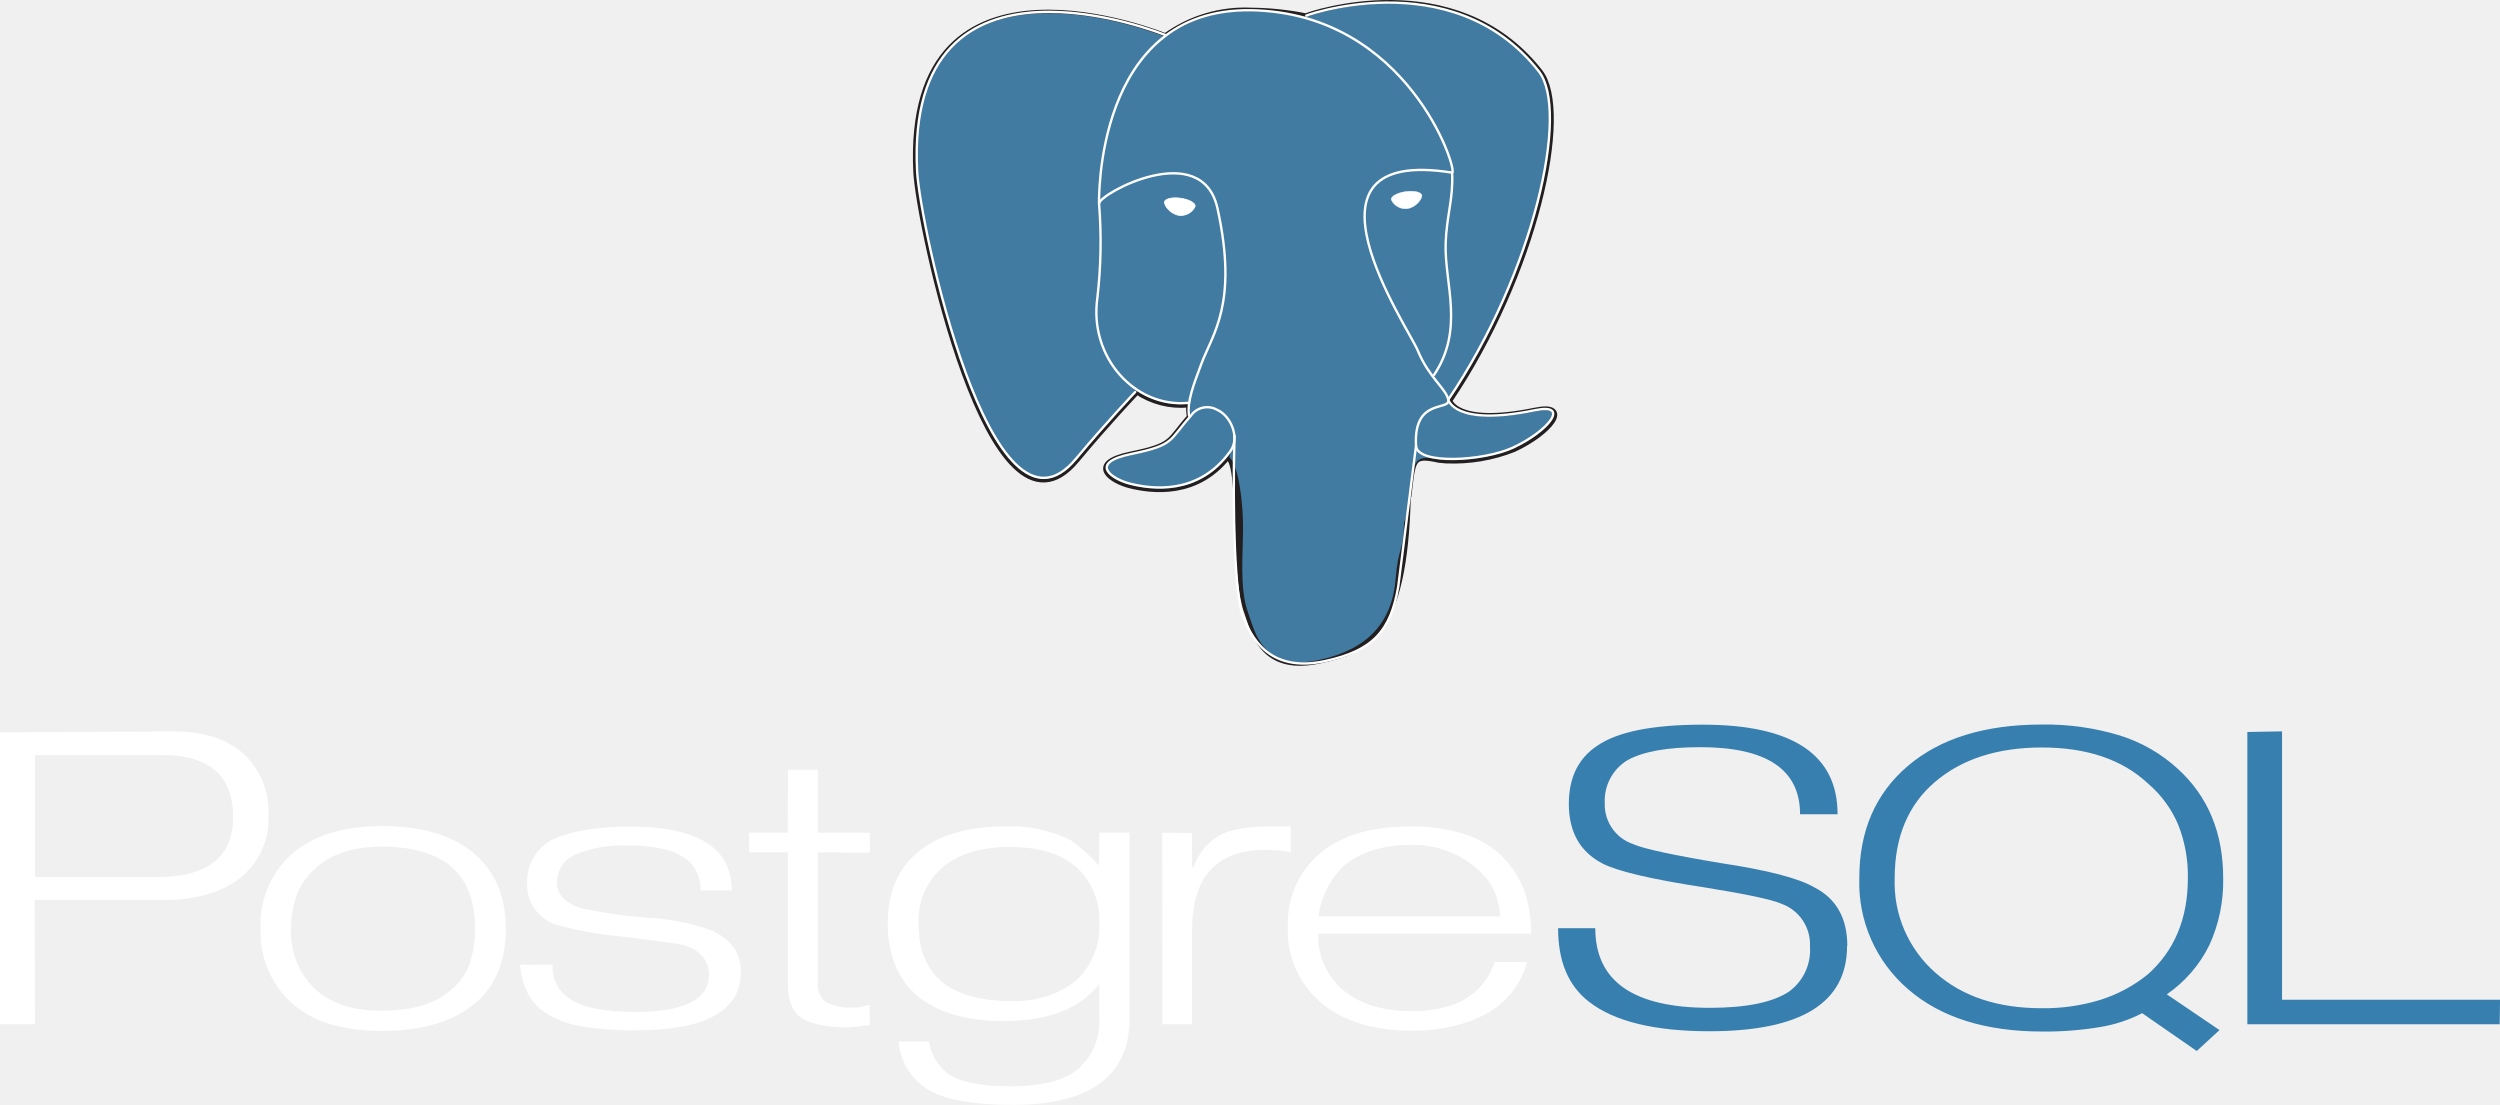
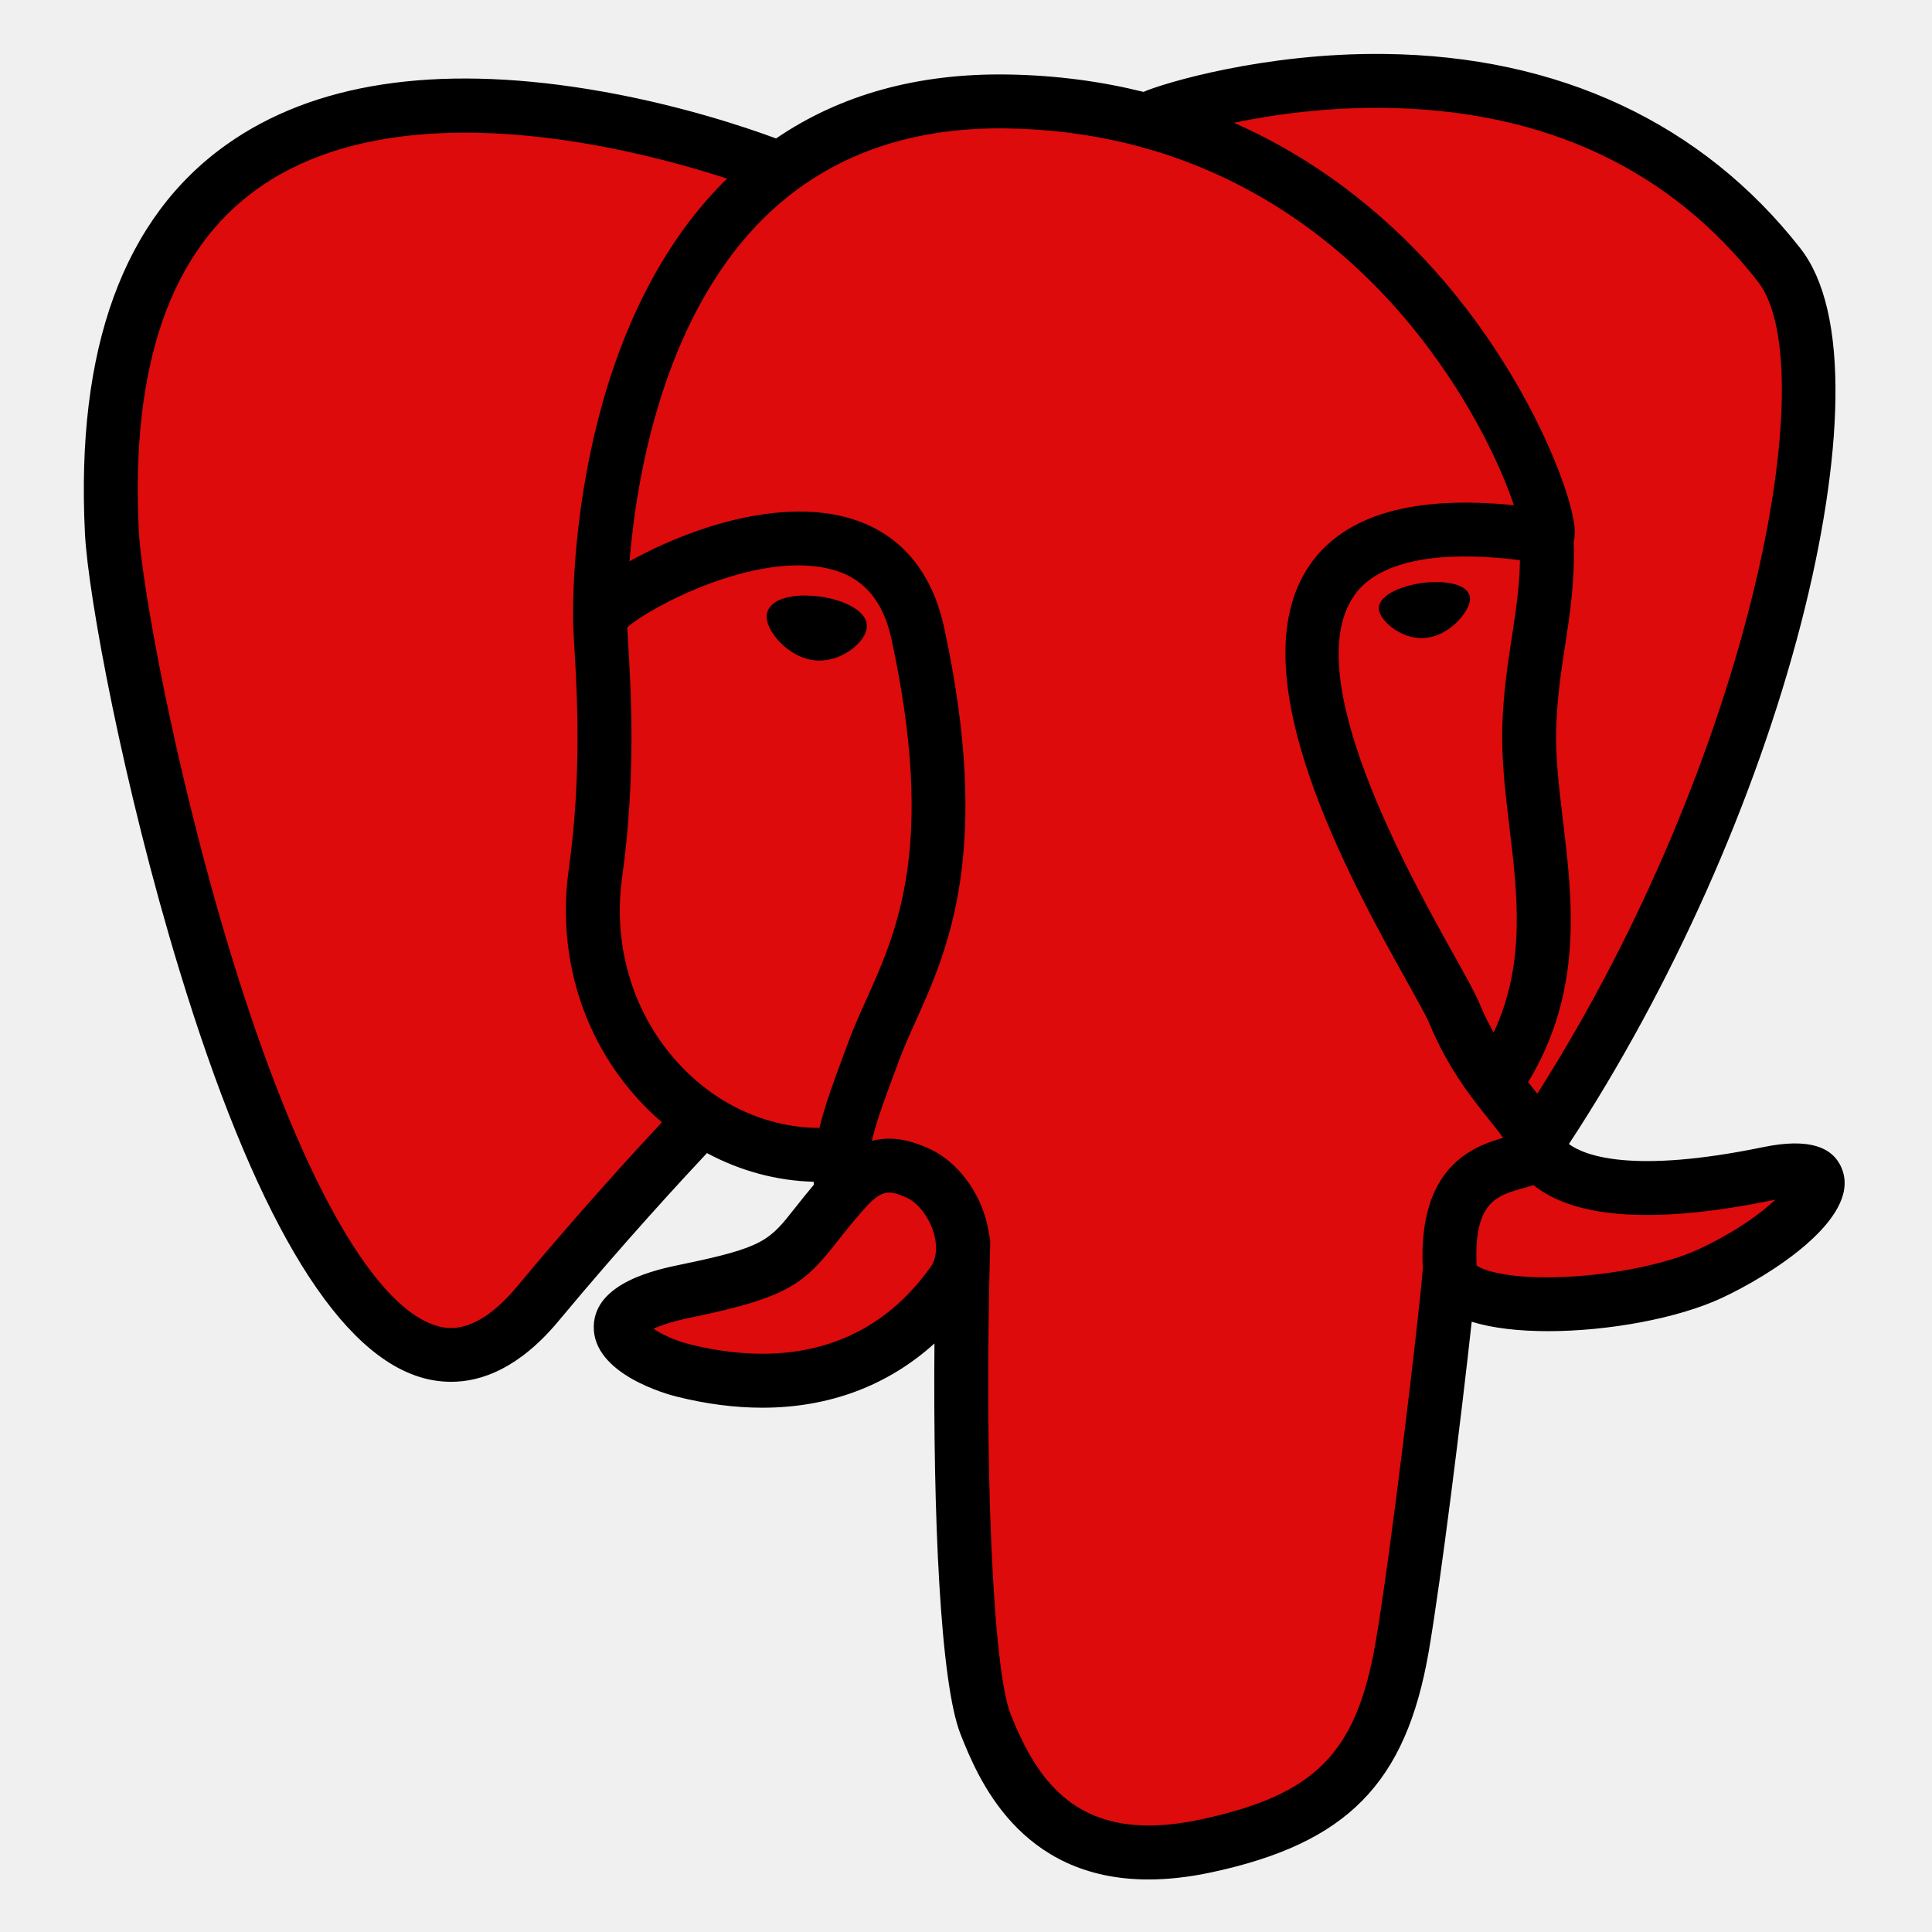
- <svg xmlns="http://www.w3.org/2000/svg" width="907.197" height="400.943" viewBox="0 0 907.197 400.943">
-   <g id="postgresql_logo" transform="translate(-6.834 -5.348)">
-     <path id="Path_2431" data-name="Path 2431" d="M63.549,90.537H19.532V46.256H65.944c16.983,0,25.483,7.59,25.483,22.48q0,21.794-27.869,21.8M95.2,45.751q-9.045-8.1-25.323-8.1l-63.041.339V143.9h12.7l-.118-45.088H66.325q17.645,0,27.775-8.1a27.189,27.189,0,0,0,10.136-22.48,28.637,28.637,0,0,0-9.048-22.48Zm82.189,75.927a21.589,21.589,0,0,1-6.03,9.005c-5.691,5.564-14.37,8.322-26.139,8.322-10.542,0-18.552-2.7-24.286-8.1a28.265,28.265,0,0,1-8.467-21.67,33.246,33.246,0,0,1,2.217-12.547,24.624,24.624,0,0,1,6.426-9.241q8.751-7.968,24.116-7.986c22.768,0,34.008,9.925,34.008,29.765a36.5,36.5,0,0,1-1.938,12.429m2.3-39.067q-11.612-10.584-34.38-10.584-21.5,0-33.24,10.82a34.22,34.22,0,0,0-10.584,26.412,34.649,34.649,0,0,0,10.929,26.647,36.5,36.5,0,0,0,14.056,7.911,64.835,64.835,0,0,0,18.837,2.531c15.177,0,26.6-3.49,34.573-10.472q10.584-9.562,10.584-26.52,0-17.077-10.708-26.648Zm96.124,42.136c0,14.334-12.776,21.386-38.317,21.386a111.816,111.816,0,0,1-19.732-1.485,33.593,33.593,0,0,1-13.021-4.932,19.481,19.481,0,0,1-6.139-6.747,27.957,27.957,0,0,1-2.951-10.584l11.794-.109a13.662,13.662,0,0,0,6.239,12.4q6.7,4.781,23.72,4.781,26.778,0,26.781-13.424,0-7.841-8.981-10.793-1.814-.569-21.67-3.024a136.545,136.545,0,0,1-24.733-4.385,15.171,15.171,0,0,1-10.584-15.12,17.034,17.034,0,0,1,9.444-15.927,47.3,47.3,0,0,1,11.67-3.357,96.967,96.967,0,0,1,16.224-1.21q36.893,0,36.893,23.146H261.071q0-16.266-25.931-16.275a43.848,43.848,0,0,0-19.674,3.372,10.8,10.8,0,0,0-6.49,10.143q0,6.375,8.751,9.217a179.092,179.092,0,0,0,23.545,3.423A80.936,80.936,0,0,1,263.9,109.44c7.808,3.024,11.794,8.165,11.794,15.465Zm46.682,19.4-4.838.674-3.024.227q-11.612,0-16.738-3.372c-3.414-2.253-5.059-6.172-5.059-11.794V81.531H278.671V74.422h14l.109-22.834h10.835V74.422h18.873v7.215l-18.873-.118v47.038a8.147,8.147,0,0,0,2.782,7.258,18.144,18.144,0,0,0,9.949,2,8.141,8.141,0,0,0,2.277-.085c.844-.136,2.084-.42,3.753-.859l.118,7.258ZM397.339,128a32.124,32.124,0,0,1-10.118,5.573,40.521,40.521,0,0,1-13.07,1.938c-22.68,0-33.984-9.275-33.984-28.081a25.435,25.435,0,0,1,8.685-20.457q8.676-7.388,24.494-7.388,15.912,0,24.159,7.445a25.556,25.556,0,0,1,8.246,19.958,26.629,26.629,0,0,1-8.416,21.029m19.254-53.64H405.754l-.118,11.948A71.413,71.413,0,0,0,395.4,77.119a48.686,48.686,0,0,0-23.542-5q-21.168,0-32.3,9.677-10.584,8.854-10.584,25.7a39.008,39.008,0,0,0,2.673,14.842,29.472,29.472,0,0,0,7.8,11.08q11.168,9.323,31.555,9.326c16.33,0,27.821-4.469,34.743-13.493v12.371a22.982,22.982,0,0,1-7.454,18.316q-7.451,6.477-24.513,6.493c-10.693,0-18.316-1.476-22.768-4.418a18.253,18.253,0,0,1-7.049-11.794H332.876a23.185,23.185,0,0,0,9.9,16.934q9.335,6.021,31.519,6.021,42.448,0,42.448-31.555V74.3Zm58.605,7.04a56.665,56.665,0,0,0-9.09-.792q-26.714,0-26.714,29.3V143.9H428.682l-.118-69.51L439.4,74.5V86.9h.565a21.631,21.631,0,0,1,8.643-11.113c4.318-2.531,10.759-3.668,19.326-3.668h7.276v9.3Zm10.085,23.324a31.014,31.014,0,0,1,9.208-18.35,32.675,32.675,0,0,1,10.584-5.649,43.47,43.47,0,0,1,13.306-1.881,34.733,34.733,0,0,1,23.587,7.926,23.457,23.457,0,0,1,9.232,17.96H485.364m66.9-21.431a34.743,34.743,0,0,0-14.116-8.44,63.671,63.671,0,0,0-19.689-2.74q-21.059,0-32.659,9.783a33.007,33.007,0,0,0-11.612,26.648,33.811,33.811,0,0,0,11.146,26.747q12.054,10.929,34.026,10.929a63.549,63.549,0,0,0,16.206-1.981,44.915,44.915,0,0,0,13.027-5.607,30.24,30.24,0,0,0,12.4-17.337H549.195c-4.022,11.794-14.022,17.826-30.019,17.826-11.3,0-19.986-2.9-26.139-8.718a25.656,25.656,0,0,1-7.841-19.354h77.242c0-11.794-3.372-21.038-10.354-27.821Z" transform="translate(0 233.114)" fill="#ffffff" />
-     <path id="Path_2432" data-name="Path 2432" d="M178.742,117.722q0,30.951-49.92,30.948-29.913,0-43.679-10.666c-7.59-5.842-11.258-14.757-11.258-26.732H87.378q0,28.9,41.529,28.9,19.91,0,28.789-5.9a18.589,18.589,0,0,0,7.59-16.36,15.649,15.649,0,0,0-10.245-15.465c-3.88-1.687-13.324-3.6-28.332-6.03q-28.335-4.324-36.751-8.633-12.169-6.35-12.178-21.6c0-9.468,3.372-16.526,10.354-21.15q11.131-7.614,38.232-7.614,48.95,0,48.934,32.508H161.693q0-24.349-36.261-24.343-18.214,0-26.647,4.89A17.21,17.21,0,0,0,90.816,65.83a15.141,15.141,0,0,0,10.245,14.908q5.443,2.5,32.094,6.955,25.045,3.756,33.73,8.77,11.954,6.148,11.948,21.283Zm108.846,10.542a52.282,52.282,0,0,1-16.965,9.03,69.667,69.667,0,0,1-21.168,3.024c-16.027,0-28.84-4.215-38.671-12.9a43.491,43.491,0,0,1-14.757-34.353q0-22.378,14.63-34.867c9.755-8.331,22.768-12.5,38.789-12.5q24.494,0,38.493,13.07a39.992,39.992,0,0,1,10.938,14.884,49.921,49.921,0,0,1,3.541,19.42q0,22.263-14.818,35.215m7.125,7.025a46.664,46.664,0,0,0,15.489-17.9,55.721,55.721,0,0,0,5.017-24.268q0-24.664-16.393-39.633a55.5,55.5,0,0,0-21.08-12.16,92.408,92.408,0,0,0-28.332-3.98q-30.951,0-48.6,15.011T183.188,93.076A50.876,50.876,0,0,0,200.9,133.425c11.794,10.227,28.081,15.347,48.638,15.347a120.082,120.082,0,0,0,21.047-1.627,51.142,51.142,0,0,0,15.244-5.032l19.8,13.72,8.265-7.59-19.166-13Zm120.836,10.82H324V40.077l12.589-.227v97.391h79.1l-.118,8.854Z" transform="translate(498.35 230.896)" fill="#367faf" />
-     <path id="Path_2433" data-name="Path 2433" d="M224.546,185.289c1.66-13.829,1.164-15.852,11.467-13.608l2.531.227a59.476,59.476,0,0,0,24.37-4.1c13.1-6.072,20.866-16.224,7.953-13.56-29.463,6.072-31.486-3.895-31.486-3.895C270.5,104.2,283.484,45.6,272.268,31.264c-30.615-39.131-83.62-20.621-84.5-20.14l-.278.051a104.419,104.419,0,0,0-19.656-2.05,48.925,48.925,0,0,0-31.2,9.317S42.1-20.513,46.417,67.437c.928,18.7,26.814,141.547,57.677,104.443,11.283-13.575,22.178-25.045,22.178-25.045a28.468,28.468,0,0,0,18.694,4.772l.523-.448a20.491,20.491,0,0,0,.212,5.28c-7.953,8.878-5.616,10.457-21.5,13.72-16.082,3.326-6.638,9.217-.463,10.759,7.478,1.872,24.8,4.521,36.469-11.848l-.463,1.872c3.121,2.495,2.909,17.935,3.348,28.964s1.179,21.334,3.432,27.407,4.89,21.706,25.8,17.237c17.455-3.744,30.812-9.123,32.027-59.222" transform="translate(293.133 0.313)" fill="#231f20" stroke="#231f20" stroke-width="2.598" />
-     <path id="Path_2434" data-name="Path 2434" d="M270.881,154.256c-29.463,6.072-31.486-3.895-31.486-3.895,31.117-46.158,44.1-104.754,32.886-119.1-30.612-39.128-83.617-20.618-84.494-20.137l-.287.051a104.418,104.418,0,0,0-19.656-2.05,48.925,48.925,0,0,0-31.2,9.317S42.106-20.513,46.424,67.437C47.352,86.155,73.238,208.984,104.1,171.88c11.283-13.575,22.178-25.045,22.178-25.045a28.583,28.583,0,0,0,18.685,4.772l.532-.448a20.59,20.59,0,0,0,.212,5.28c-7.953,8.878-5.616,10.457-21.5,13.72-16.082,3.326-6.638,9.217-.463,10.759,7.478,1.872,24.8,4.521,36.469-11.848l-.463,1.872c3.121,2.495,5.313,16.233,4.932,28.671s-.6,21,1.854,27.676,4.89,21.706,25.8,17.237c17.455-3.744,26.511-13.442,27.769-29.614.907-11.491,2.918-9.8,3.024-20.07l1.618-4.866c1.872-15.6.3-20.618,11.047-18.274l2.531.227a59.452,59.452,0,0,0,24.37-4.1c13.1-6.072,20.866-16.224,7.953-13.56Z" transform="translate(293.186 0.308)" fill="#417ba2" />
-     <g id="Group_1199" data-name="Group 1199" transform="translate(339.481 6.291)">
-       <g id="Group_1197" data-name="Group 1197" transform="translate(0 0)">
-         <path id="Path_2435" data-name="Path 2435" d="M161.617,163.5c-.81,29.006.2,58.209,3.024,65.318s8.912,20.911,29.817,16.426c17.455-3.744,23.814-10.986,26.563-26.983l6.453-51.136M136.657,18.112S42.045-20.571,46.43,67.364c.844,18.719,26.82,141.563,57.665,104.452,11.283-13.493,21.47-24.192,21.47-24.192m62.11-136.582C184.3,12.07,240.293-9.391,272.066,31.278c11.216,14.334-1.687,72.939-32.886,119.1" transform="translate(-46.282 -6.291)" fill="none" stroke="#fff" stroke-linecap="round" stroke-linejoin="round" stroke-width="0.866" />
-         <path id="Path_2436" data-name="Path 2436" d="M180.843,147.862s2.023,9.979,31.495,3.895c12.9-2.664,5.059,7.478-7.953,13.56-10.744,4.974-34.824,6.266-35.23-.623-1.013-17.793,12.683-12.38,11.688-16.832-.907-4.013-7.016-7.953-11.062-17.766-3.55-8.576-48.487-74.306,12.477-64.541,2.235-.463-15.9-57.988-72.957-58.926S54.137,76.786,54.137,76.786" transform="translate(12.043 -3.85)" fill="none" stroke="#fff" stroke-linecap="round" stroke-linejoin="bevel" stroke-width="0.866" />
-       </g>
-       <g id="Group_1198" data-name="Group 1198" transform="translate(65.193 61.94)">
-         <path id="Path_2437" data-name="Path 2437" d="M84.857,26.963c-7.953,8.878-5.616,10.457-21.5,13.72-16.082,3.326-6.638,9.217-.463,10.759,7.478,1.872,24.8,4.521,36.469-11.848,3.559-4.974-.018-12.937-4.908-14.969a7.233,7.233,0,0,0-9.58,2.335Z" transform="translate(-50.688 61.181)" fill="none" stroke="#fff" stroke-linejoin="round" stroke-width="0.866" />
-         <path id="Path_2438" data-name="Path 2438" d="M87.661,101.633c-.8-5.228,1.721-11.434,4.409-18.719C96.116,72,105.563,61.09,98,26.483c-5.564-25.786-42.989-5.371-43-1.872a175.575,175.575,0,0,1-.623,34.3c-3.024,21.622,13.744,39.917,33.08,38.03" transform="translate(-54.015 -13.637)" fill="none" stroke="#fff" stroke-linecap="round" stroke-linejoin="round" stroke-width="0.866" />
-       </g>
+ <svg xmlns="http://www.w3.org/2000/svg" viewBox="-4 0 264 264" version="1.1" preserveAspectRatio="xMidYMid" fill="#000000">
+   <g id="SVGRepo_bgCarrier" stroke-width="0" />
+   <g id="SVGRepo_tracerCarrier" stroke-linecap="round" stroke-linejoin="round" />
+   <g id="SVGRepo_iconCarrier">
+     <g>
+       <path d="M255.008,158.086 C253.473,153.437 249.452,150.199 244.252,149.422 C241.8,149.056 238.992,149.212 235.669,149.897 C229.877,151.092 225.58,151.547 222.444,151.635 C234.281,131.65 243.906,108.86 249.447,87.407 C258.406,52.718 253.619,36.915 248.024,29.767 C233.217,10.848 211.614,0.683 185.552,0.372 C171.649,0.202 159.444,2.947 153.077,4.921 C147.149,3.875 140.775,3.291 134.086,3.183 C121.55,2.983 110.473,5.716 101.008,11.333 C95.767,9.561 87.358,7.063 77.646,5.469 C54.804,1.719 36.394,4.641 22.928,14.154 C6.622,25.672 -0.937,45.684 0.461,73.634 C0.905,82.508 5.869,109.508 13.685,135.114 C18.177,149.832 22.967,162.054 27.922,171.444 C34.949,184.759 42.468,192.6 50.909,195.416 C55.64,196.992 64.236,198.096 73.277,190.567 C74.423,191.954 75.952,193.333 77.981,194.614 C80.558,196.239 83.709,197.567 86.856,198.354 C98.197,201.189 108.82,200.48 117.883,196.506 C117.939,198.118 117.982,199.658 118.018,200.988 C118.079,203.145 118.138,205.26 118.217,207.238 C118.754,220.612 119.664,231.011 122.36,238.287 C122.508,238.688 122.707,239.297 122.917,239.944 C124.262,244.062 126.511,250.956 132.233,256.355 C138.158,261.948 145.325,263.663 151.889,263.663 C155.181,263.663 158.322,263.231 161.077,262.641 C170.897,260.536 182.05,257.33 190.118,245.842 C197.746,234.982 201.454,218.625 202.125,192.851 C202.212,192.123 202.292,191.427 202.369,190.764 C202.422,190.316 202.475,189.859 202.529,189.402 L204.326,189.56 L204.789,189.591 C214.791,190.047 227.021,187.926 234.532,184.437 C240.467,181.683 259.486,171.642 255.008,158.086" fill="none"> </path>
+       <path d="M237.906,160.722 C208.166,166.857 206.121,156.788 206.121,156.788 C237.522,110.195 250.648,51.052 239.32,36.577 C208.417,-2.908 154.922,15.766 154.029,16.25 L153.742,16.302 C147.866,15.082 141.291,14.356 133.9,14.235 C120.444,14.014 110.236,17.763 102.49,23.637 C102.49,23.637 7.06,-15.677 11.499,73.081 C12.443,91.963 38.563,215.954 69.717,178.503 C81.104,164.808 92.106,153.229 92.106,153.229 C97.571,156.859 104.113,158.711 110.971,158.046 L111.504,157.594 C111.338,159.294 111.414,160.957 111.717,162.926 C103.691,171.893 106.05,173.467 90.006,176.77 C73.771,180.116 83.308,186.072 89.535,187.629 C97.084,189.517 114.548,192.191 126.348,175.672 L125.878,177.557 C129.022,180.076 131.23,193.94 130.86,206.509 C130.49,219.077 130.243,227.706 132.721,234.446 C135.199,241.186 137.668,256.351 158.76,251.832 C176.383,248.055 185.516,238.268 186.787,221.943 C187.688,210.336 189.729,212.052 189.857,201.675 L191.494,196.763 C193.381,181.03 191.794,175.954 202.651,178.315 L205.29,178.547 C213.282,178.91 223.741,177.261 229.88,174.408 C243.098,168.274 250.938,158.031 237.904,160.722 L237.906,160.722" fill="#dd0b0b"> </path>
+       <path d="M108.076,81.525 C105.397,81.152 102.969,81.497 101.741,82.427 C101.05,82.95 100.837,83.556 100.779,83.973 C100.625,85.078 101.4,86.3 101.875,86.93 C103.221,88.714 105.187,89.94 107.133,90.21 C107.415,90.249 107.696,90.268 107.975,90.268 C111.22,90.268 114.171,87.741 114.431,85.876 C114.756,83.54 111.365,81.983 108.076,81.525" fill="#000000"> </path>
+       <path d="M196.86,81.599 L196.86,81.599 C196.604,79.768 193.346,79.246 190.254,79.676 C187.166,80.106 184.172,81.5 184.422,83.335 C184.623,84.762 187.199,87.198 190.249,87.198 C190.507,87.198 190.767,87.181 191.029,87.144 C193.065,86.862 194.559,85.569 195.268,84.824 C196.35,83.688 196.975,82.422 196.86,81.599" fill="#000000"> </path>
+       <path d="M247.802,160.025 C246.668,156.596 243.018,155.493 236.954,156.745 C218.949,160.461 212.501,157.887 210.384,156.328 C224.379,135.007 235.892,109.236 242.103,85.191 C245.045,73.801 246.67,63.223 246.803,54.602 C246.95,45.138 245.338,38.184 242.014,33.936 C228.612,16.811 208.942,7.625 185.132,7.373 C168.763,7.189 154.933,11.378 152.252,12.556 C146.606,11.152 140.451,10.29 133.75,10.18 C121.462,9.981 110.84,12.923 102.046,18.919 C98.226,17.498 88.354,14.109 76.281,12.164 C55.409,8.803 38.823,11.35 26.987,19.735 C12.864,29.741 6.344,47.627 7.607,72.894 C8.032,81.396 12.876,107.548 20.52,132.593 C30.582,165.557 41.519,184.218 53.028,188.057 C54.375,188.506 55.929,188.82 57.641,188.82 C61.839,188.82 66.986,186.928 72.341,180.49 C81.236,169.789 89.541,160.822 92.602,157.564 C97.126,159.992 102.096,161.348 107.179,161.484 C107.188,161.617 107.202,161.75 107.214,161.882 C106.194,163.092 105.357,164.152 104.644,165.057 C101.122,169.528 100.389,170.459 89.052,172.793 C85.827,173.459 77.261,175.224 77.136,181.228 C77,187.788 87.261,190.543 88.43,190.835 C92.504,191.855 96.429,192.358 100.172,192.358 C109.275,192.357 117.286,189.366 123.688,183.577 C123.491,206.963 124.466,230.007 127.274,237.028 C129.573,242.776 135.192,256.823 152.938,256.822 C155.542,256.822 158.408,256.519 161.561,255.843 C180.082,251.872 188.125,243.687 191.236,225.64 C192.901,215.995 195.758,192.964 197.102,180.61 C199.938,181.495 203.589,181.9 207.536,181.899 C215.768,181.899 225.267,180.15 231.224,177.385 C237.916,174.277 249.992,166.651 247.802,160.025 L247.802,160.025 Z M203.696,76.545 C203.635,80.192 203.133,83.503 202.601,86.959 C202.028,90.676 201.436,94.519 201.287,99.184 C201.14,103.724 201.707,108.445 202.255,113.009 C203.363,122.228 204.5,131.721 200.099,141.087 C199.415,139.872 198.754,138.546 198.149,137.078 C197.602,135.752 196.414,133.622 194.77,130.674 C188.37,119.198 173.385,92.324 181.056,81.358 C183.341,78.094 189.14,74.738 203.696,76.545 L203.696,76.545 Z M186.052,14.758 C207.386,15.229 224.261,23.21 236.21,38.478 C245.374,50.189 235.283,103.476 206.07,149.447 C205.781,149.08 205.488,148.71 205.184,148.33 C205.063,148.178 204.939,148.024 204.814,147.868 C212.363,135.401 210.887,123.066 209.573,112.13 C209.033,107.642 208.524,103.403 208.653,99.421 C208.787,95.2 209.345,91.581 209.885,88.081 C210.548,83.768 211.223,79.305 211.037,74.044 C211.176,73.492 211.232,72.84 211.159,72.066 C210.684,67.021 204.924,51.922 193.184,38.255 C186.762,30.781 177.397,22.416 164.61,16.774 C170.11,15.634 177.631,14.571 186.052,14.758 L186.052,14.758 Z M66.674,175.778 C60.774,182.872 56.7,181.512 55.36,181.066 C46.629,178.154 36.5,159.702 27.569,130.442 C19.841,105.124 15.325,79.665 14.967,72.526 C13.839,49.948 19.312,34.213 31.235,25.757 C50.639,11.997 82.541,20.233 95.36,24.41 C95.176,24.592 94.984,24.762 94.802,24.947 C73.766,46.191 74.265,82.488 74.317,84.706 C74.315,85.562 74.387,86.774 74.485,88.441 C74.847,94.546 75.521,105.908 73.721,118.775 C72.049,130.732 75.735,142.435 83.832,150.884 C84.67,151.758 85.545,152.58 86.449,153.352 C82.845,157.212 75.012,165.748 66.674,175.778 L66.674,175.778 Z M89.153,145.785 C82.627,138.975 79.663,129.503 81.02,119.796 C82.92,106.203 82.219,94.365 81.842,88.005 C81.789,87.115 81.743,86.335 81.715,85.72 C84.788,82.995 99.029,75.365 109.184,77.692 C113.819,78.753 116.643,81.909 117.817,87.337 C123.893,115.44 118.621,127.153 114.385,136.566 C113.512,138.505 112.687,140.338 111.983,142.234 L111.437,143.7 C110.055,147.406 108.769,150.852 107.972,154.124 C101.034,154.103 94.285,151.14 89.153,145.785 L89.153,145.785 Z M90.218,183.685 C88.192,183.179 86.37,182.3 85.301,181.571 C86.194,181.15 87.783,180.579 90.539,180.012 C103.876,177.266 105.936,175.328 110.434,169.617 C111.465,168.308 112.634,166.823 114.253,165.015 C114.253,165.014 114.254,165.014 114.255,165.013 C116.666,162.313 117.769,162.771 119.769,163.601 C121.39,164.272 122.969,166.303 123.609,168.539 C123.912,169.595 124.252,171.6 123.139,173.159 C113.743,186.315 100.051,186.146 90.218,183.685 L90.218,183.685 Z M160.017,248.637 C143.701,252.133 137.924,243.808 134.117,234.291 C131.66,228.147 130.452,200.44 131.309,169.844 C131.32,169.437 131.262,169.043 131.15,168.674 C131.052,167.96 130.902,167.238 130.694,166.512 C129.42,162.06 126.315,158.336 122.59,156.792 C121.11,156.179 118.394,155.054 115.13,155.889 C115.826,153.021 117.033,149.782 118.342,146.275 L118.891,144.8 C119.509,143.137 120.285,141.414 121.105,139.59 C125.538,129.742 131.609,116.253 125.02,85.78 C122.552,74.366 114.31,68.792 101.816,70.087 C94.325,70.862 87.473,73.884 84.055,75.617 C83.32,75.989 82.648,76.349 82.02,76.699 C82.974,65.199 86.578,43.707 100.061,30.11 C108.549,21.549 119.854,17.321 133.628,17.549 C160.769,17.993 178.172,31.921 187.994,43.528 C196.458,53.529 201.041,63.604 202.87,69.037 C189.115,67.639 179.76,70.354 175.018,77.134 C164.701,91.882 180.662,120.506 188.333,134.263 C189.74,136.784 190.954,138.963 191.336,139.889 C193.834,145.943 197.068,149.985 199.429,152.935 C200.153,153.839 200.855,154.716 201.389,155.482 C197.223,156.683 189.74,159.458 190.422,173.329 C189.872,180.289 185.961,212.875 183.974,224.388 C181.351,239.598 175.754,245.263 160.017,248.637 L160.017,248.637 Z M228.121,170.701 C223.861,172.678 216.732,174.162 209.96,174.48 C202.479,174.83 198.672,173.642 197.776,172.911 C197.355,164.267 200.573,163.364 203.978,162.408 C204.513,162.257 205.035,162.111 205.539,161.935 C205.852,162.19 206.195,162.443 206.571,162.691 C212.583,166.659 223.306,167.087 238.445,163.962 C238.5,163.951 238.556,163.94 238.611,163.929 C236.569,165.838 233.075,168.4 228.121,170.701 L228.121,170.701 Z" fill="#000000"> </path>
    </g>
-     <g id="Group_1200" data-name="Group 1200" transform="translate(429.408 74.737)">
-       <path id="Path_2439" data-name="Path 2439" d="M56.956,16.231c-.169,1.21,2.192,4.385,5.253,4.805a5.667,5.667,0,0,0,5.851-3.254c.16-1.188-2.192-2.513-5.262-2.951s-5.691.191-5.851,1.4Z" transform="translate(-56.947 -12.288)" fill="#fff" stroke="#fff" stroke-width="0.289" />
-       <path id="Path_2440" data-name="Path 2440" d="M77.825,15.922c.169,1.21-2.192,4.385-5.253,4.805a5.688,5.688,0,0,1-5.861-3.254c-.169-1.188,2.192-2.513,5.262-2.933s5.691.194,5.861,1.391Z" transform="translate(15.565 -14.408)" fill="#fff" stroke="#fff" stroke-width="0.144" />
-     </g>
-     <path id="Path_2441" data-name="Path 2441" d="M75.1,13.608c.505,9.374-2.023,15.752-2.335,25.7-.472,14.515,6.916,31.09-4.215,47.7" transform="translate(458.669 54.379)" fill="none" stroke="#fff" stroke-linecap="round" stroke-linejoin="round" stroke-width="0.866" />
  </g>
</svg>
